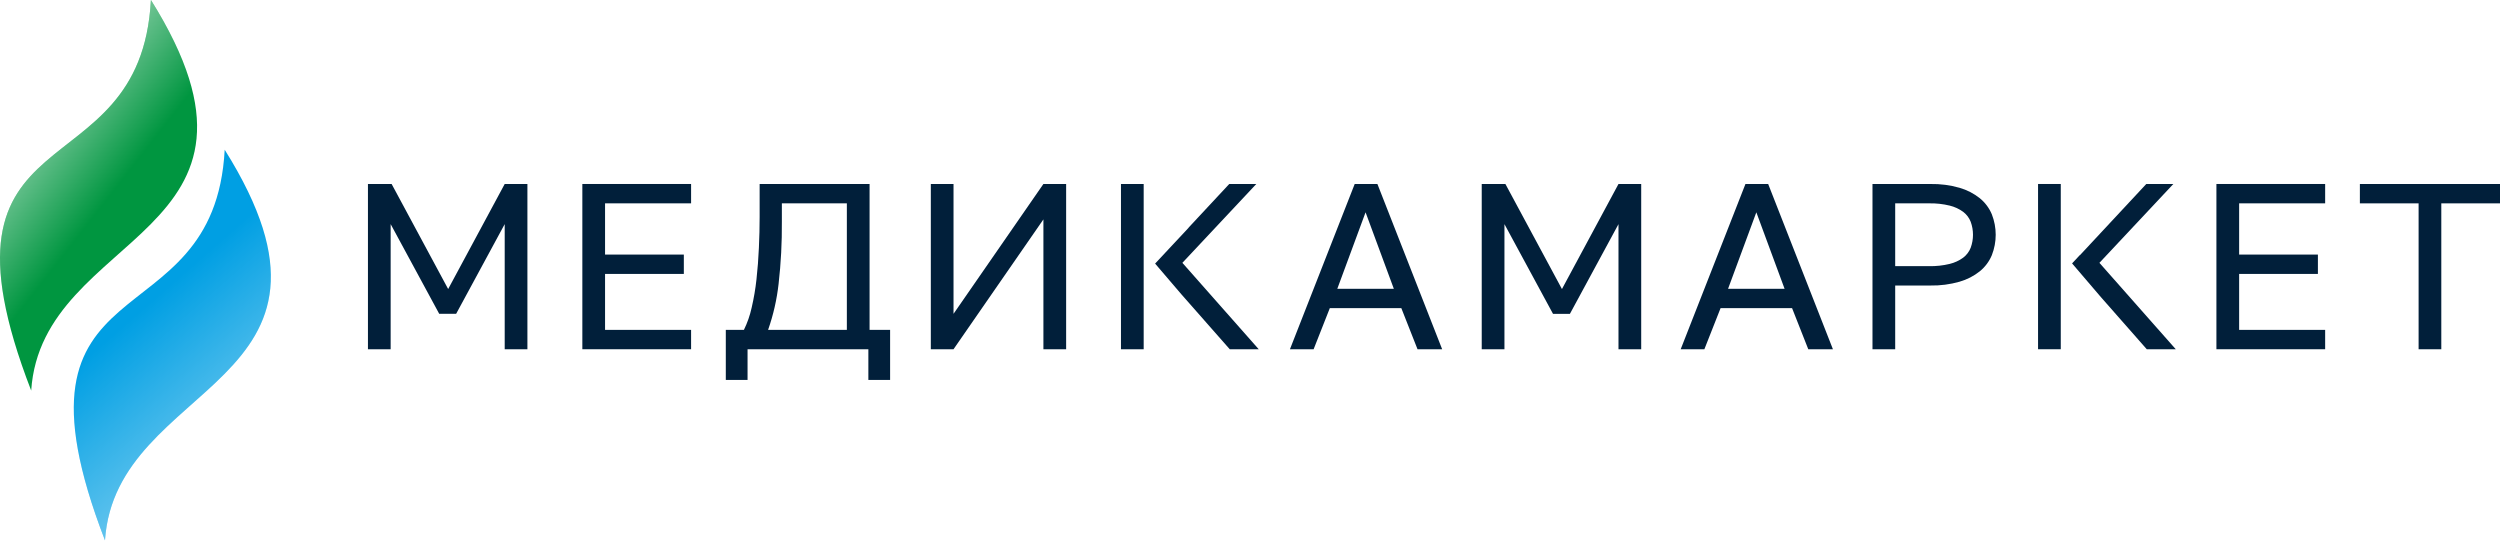
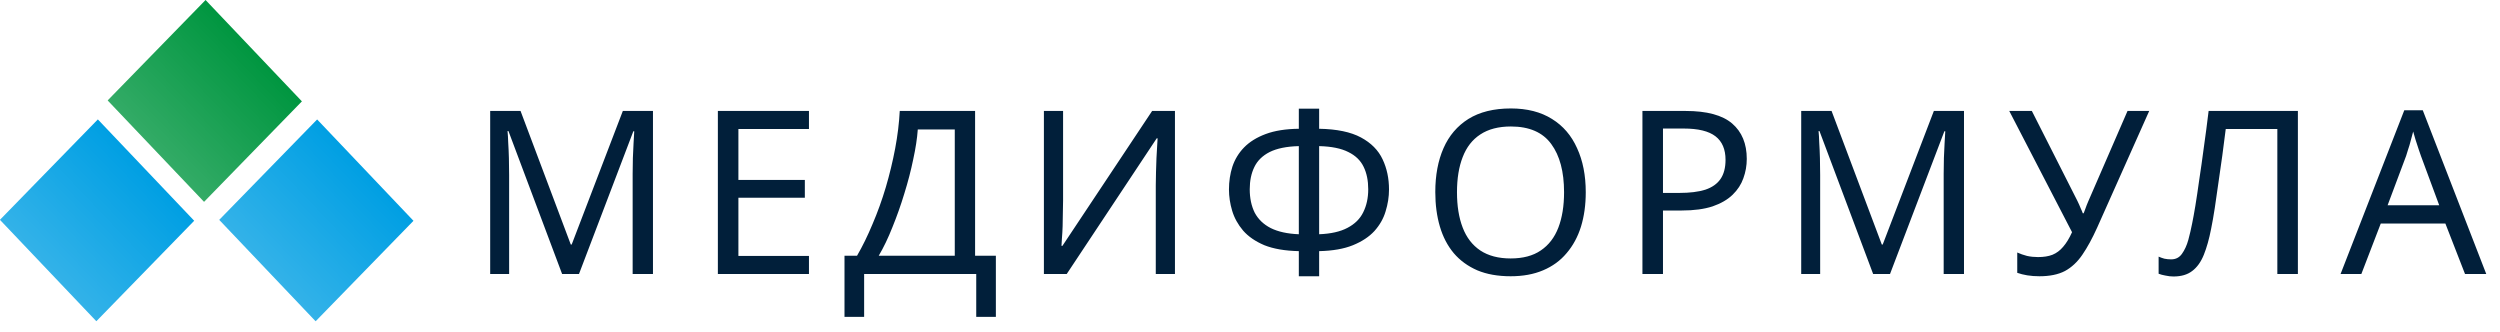
- <svg xmlns="http://www.w3.org/2000/svg" width="310" height="67" viewBox="0 0 310 67" fill="none">
-   <path d="M18.714 0C37.18 29.448 5.187 28.482 3.868 48.435C-9.901 12.862 17.412 24.461 18.714 0Z" fill="#009640" />
-   <path d="M18.714 0C37.18 29.448 5.187 28.482 3.868 48.435C-9.901 12.862 17.412 24.461 18.714 0Z" fill="url(#paint0_linear_83_88342)" fill-opacity="0.7" />
-   <path d="M27.862 18.566C46.328 48.014 14.336 47.048 13.017 67.001C-0.752 31.428 26.56 43.027 27.862 18.566Z" fill="#009FE3" />
-   <path d="M27.862 18.566C46.328 48.014 14.336 47.048 13.017 67.001C-0.752 31.428 26.56 43.027 27.862 18.566Z" fill="url(#paint1_linear_83_88342)" fill-opacity="0.8" />
-   <path d="M45.625 22.814H48.561L55.572 35.841L62.583 22.814H65.399V43.306H62.583V27.79L56.56 38.915H54.463L48.441 27.79V43.306H45.625V22.814Z" fill="#011F3A" />
-   <path d="M72.211 22.814H85.695V25.214H75.027V31.567H84.795V33.967H75.027V40.905H85.695V43.306H72.211V22.814Z" fill="#011F3A" />
-   <path d="M105.01 40.905V25.214H96.951V27.497C96.972 30.069 96.837 32.64 96.546 35.197C96.328 37.14 95.891 39.055 95.243 40.905H105.01ZM90 40.905H92.246C92.675 40.028 92.996 39.104 93.205 38.154C93.477 36.99 93.677 35.812 93.805 34.626C93.944 33.367 94.044 32.069 94.103 30.733C94.165 29.396 94.195 28.122 94.195 26.912V22.814H107.827V40.905H110.373V47.112H107.677V43.305H92.697V47.112H90V40.905Z" fill="#011F3A" />
-   <path d="M115.422 22.814H118.237V38.915L129.383 22.814H132.201V43.306H129.383V27.205L118.237 43.306H115.422V22.814Z" fill="#011F3A" />
-   <path d="M165.825 35.812H172.836L169.33 26.326L165.825 35.812ZM173.765 38.212H164.896L162.889 43.305H159.953L167.983 22.814H170.798L178.827 43.305H175.773L173.765 38.212Z" fill="#011F3A" />
-   <path d="M183.734 22.816H186.67L193.681 35.843L200.692 22.816H203.509V43.309H200.692V27.793L194.67 38.917H192.573L186.551 27.793V43.309H183.734V22.816Z" fill="#011F3A" />
-   <path d="M214.279 35.812H221.289L217.785 26.326L214.279 35.812ZM222.218 38.212H213.35L211.342 43.305H208.406L216.436 22.814H219.253L227.282 43.305H224.226L222.218 38.212Z" fill="#011F3A" />
-   <path d="M239.228 33.003C240.081 33.02 240.932 32.926 241.76 32.725C242.367 32.579 242.937 32.315 243.437 31.95C243.857 31.631 244.178 31.205 244.366 30.72C244.746 29.678 244.746 28.541 244.366 27.5C244.178 27.014 243.857 26.589 243.437 26.27C242.937 25.905 242.367 25.641 241.76 25.494C240.932 25.293 240.081 25.199 239.228 25.215H235.004V33.003H239.228ZM232.188 22.816H239.378C240.594 22.794 241.806 22.952 242.974 23.284C243.898 23.548 244.759 23.991 245.505 24.587C246.158 25.122 246.667 25.805 246.988 26.577C247.627 28.208 247.627 30.012 246.988 31.642C246.667 32.414 246.158 33.097 245.505 33.633C244.759 34.228 243.898 34.672 242.974 34.935C241.806 35.267 240.594 35.425 239.378 35.404H235.004V43.308H232.188V22.816Z" fill="#011F3A" />
-   <path d="M274.836 22.814H288.319V25.214H277.653V31.567H287.42V33.967H277.653V40.905H288.319V43.306H274.836V22.814Z" fill="#011F3A" />
-   <path d="M299.907 25.216H292.625V22.816H310.003V25.216H302.722V43.308H299.907V25.216Z" fill="#011F3A" />
-   <path d="M141.816 22.816H139V43.309H141.816V22.816Z" fill="#011F3A" />
-   <path d="M146.615 32.591L155.783 22.814H152.427L147.374 28.237L147.405 28.222L143.234 32.685L146.46 36.458L152.488 43.306H156.082L146.615 32.591Z" fill="#011F3A" />
-   <path d="M255.536 22.814H252.719V43.306H255.536V22.814Z" fill="#011F3A" />
-   <path d="M260.328 32.591L269.495 22.814H266.139L257.931 31.625H257.907L256.938 32.662L260.501 36.83L266.2 43.306H269.795L260.328 32.591Z" fill="#011F3A" />
+ <svg xmlns="http://www.w3.org/2000/svg" width="219" height="29" viewBox="0 0 219 29" fill="none">
+   <path d="M49.24 24L44.54 11.48H44.46C44.487 11.747 44.507 12.087 44.52 12.5C44.547 12.913 44.567 13.367 44.58 13.86C44.593 14.34 44.6 14.833 44.6 15.34V24H42.94V9.72H45.6L50 21.42H50.08L54.56 9.72H57.2V24H55.42V15.22C55.42 14.753 55.427 14.293 55.44 13.84C55.453 13.373 55.473 12.94 55.5 12.54C55.527 12.127 55.547 11.78 55.56 11.5H55.48L50.72 24H49.24ZM70.865 24H62.885V9.72H70.865V11.3H64.684V15.76H70.504V17.32H64.684V22.42H70.865V24ZM85.418 9.72V22.4H87.238V27.76H85.518V24H75.698V27.76H73.978V22.4H75.078C75.558 21.573 76.011 20.647 76.438 19.62C76.878 18.593 77.264 17.52 77.598 16.4C77.931 15.267 78.204 14.133 78.418 13C78.631 11.867 78.764 10.773 78.818 9.72H85.418ZM80.398 11.34C80.344 12.113 80.211 12.987 79.998 13.96C79.798 14.933 79.538 15.933 79.218 16.96C78.911 17.973 78.564 18.953 78.178 19.9C77.805 20.847 77.404 21.68 76.978 22.4H83.638V11.34H80.398ZM91.446 9.72H93.126V17.56C93.126 17.893 93.119 18.26 93.106 18.66C93.106 19.047 93.099 19.433 93.086 19.82C93.073 20.207 93.053 20.553 93.026 20.86C93.013 21.153 92.999 21.38 92.986 21.54H93.066L100.926 9.72H102.926V24H101.246V16.24C101.246 15.88 101.253 15.493 101.266 15.08C101.279 14.653 101.293 14.247 101.306 13.86C101.333 13.46 101.353 13.107 101.366 12.8C101.379 12.493 101.393 12.267 101.406 12.12H101.326L93.446 24H91.446V9.72ZM115.557 9.52V11.28C117.104 11.307 118.324 11.56 119.217 12.04C120.111 12.52 120.744 13.16 121.117 13.96C121.491 14.747 121.677 15.627 121.677 16.6C121.677 17.24 121.577 17.88 121.377 18.52C121.191 19.147 120.864 19.72 120.397 20.24C119.931 20.747 119.304 21.16 118.517 21.48C117.731 21.8 116.744 21.973 115.557 22V24.2H113.777V22C112.564 21.973 111.557 21.8 110.757 21.48C109.971 21.147 109.351 20.72 108.897 20.2C108.444 19.667 108.124 19.087 107.937 18.46C107.751 17.833 107.657 17.213 107.657 16.6C107.657 15.893 107.757 15.227 107.957 14.6C108.171 13.96 108.511 13.4 108.977 12.92C109.457 12.427 110.091 12.033 110.877 11.74C111.664 11.447 112.631 11.293 113.777 11.28V9.52H115.557ZM113.777 12.8C112.711 12.827 111.857 13 111.217 13.32C110.591 13.64 110.144 14.08 109.877 14.64C109.611 15.187 109.477 15.833 109.477 16.58C109.477 17.367 109.624 18.053 109.917 18.64C110.224 19.213 110.691 19.66 111.317 19.98C111.957 20.3 112.777 20.48 113.777 20.52V12.8ZM115.557 20.52C116.584 20.48 117.411 20.293 118.037 19.96C118.677 19.627 119.137 19.173 119.417 18.6C119.711 18.013 119.857 17.34 119.857 16.58C119.857 15.82 119.724 15.167 119.457 14.62C119.191 14.06 118.744 13.627 118.117 13.32C117.491 13 116.637 12.827 115.557 12.8V20.52ZM138.912 16.84C138.912 17.947 138.772 18.953 138.492 19.86C138.212 20.753 137.792 21.527 137.232 22.18C136.685 22.833 135.998 23.333 135.172 23.68C134.358 24.027 133.412 24.2 132.332 24.2C131.212 24.2 130.238 24.027 129.412 23.68C128.585 23.32 127.898 22.82 127.352 22.18C126.805 21.527 126.398 20.747 126.132 19.84C125.865 18.933 125.732 17.927 125.732 16.82C125.732 15.353 125.972 14.073 126.452 12.98C126.932 11.887 127.658 11.033 128.632 10.42C129.618 9.807 130.858 9.5 132.352 9.5C133.778 9.5 134.978 9.807 135.952 10.42C136.925 11.02 137.658 11.873 138.152 12.98C138.658 14.073 138.912 15.36 138.912 16.84ZM127.632 16.84C127.632 18.04 127.798 19.073 128.132 19.94C128.465 20.807 128.978 21.473 129.672 21.94C130.378 22.407 131.265 22.64 132.332 22.64C133.412 22.64 134.292 22.407 134.972 21.94C135.665 21.473 136.178 20.807 136.512 19.94C136.845 19.073 137.012 18.04 137.012 16.84C137.012 15.04 136.638 13.633 135.892 12.62C135.145 11.593 133.965 11.08 132.352 11.08C131.272 11.08 130.378 11.313 129.672 11.78C128.978 12.233 128.465 12.893 128.132 13.76C127.798 14.613 127.632 15.64 127.632 16.84ZM147.657 9.72C149.523 9.72 150.883 10.087 151.737 10.82C152.59 11.553 153.017 12.587 153.017 13.92C153.017 14.507 152.917 15.073 152.717 15.62C152.53 16.153 152.217 16.633 151.777 17.06C151.337 17.487 150.75 17.827 150.017 18.08C149.283 18.32 148.383 18.44 147.317 18.44H145.677V24H143.877V9.72H147.657ZM147.497 11.26H145.677V16.9H147.117C148.023 16.9 148.777 16.807 149.377 16.62C149.977 16.42 150.423 16.107 150.717 15.68C151.01 15.253 151.157 14.693 151.157 14C151.157 13.08 150.863 12.393 150.277 11.94C149.69 11.487 148.763 11.26 147.497 11.26ZM164.086 24L159.386 11.48H159.306C159.333 11.747 159.353 12.087 159.366 12.5C159.393 12.913 159.413 13.367 159.426 13.86C159.439 14.34 159.446 14.833 159.446 15.34V24H157.786V9.72H160.446L164.846 21.42H164.926L169.406 9.72H172.046V24H170.266V15.22C170.266 14.753 170.273 14.293 170.286 13.84C170.299 13.373 170.319 12.94 170.346 12.54C170.373 12.127 170.393 11.78 170.406 11.5H170.326L165.566 24H164.086ZM183.711 19.94C183.284 20.887 182.851 21.68 182.411 22.32C181.984 22.947 181.477 23.42 180.891 23.74C180.304 24.047 179.557 24.2 178.651 24.2C178.277 24.2 177.924 24.173 177.591 24.12C177.271 24.067 176.977 23.993 176.711 23.9V22.12C176.977 22.24 177.264 22.34 177.571 22.42C177.877 22.487 178.197 22.52 178.531 22.52C179.024 22.52 179.444 22.453 179.791 22.32C180.151 22.173 180.464 21.94 180.731 21.62C181.011 21.3 181.271 20.873 181.511 20.34L176.011 9.72H177.991L181.971 17.58C182.024 17.673 182.077 17.787 182.131 17.92C182.184 18.04 182.237 18.167 182.291 18.3C182.357 18.433 182.411 18.56 182.451 18.68H182.531C182.571 18.587 182.611 18.48 182.651 18.36C182.704 18.227 182.751 18.1 182.791 17.98C182.844 17.847 182.891 17.733 182.931 17.64L186.371 9.72H188.271L183.711 19.94ZM201.295 24H199.495V11.3H194.975C194.882 12.033 194.782 12.807 194.675 13.62C194.568 14.42 194.455 15.213 194.335 16C194.228 16.787 194.122 17.527 194.015 18.22C193.908 18.913 193.802 19.52 193.695 20.04C193.522 20.933 193.308 21.693 193.055 22.32C192.802 22.947 192.462 23.42 192.035 23.74C191.622 24.06 191.075 24.22 190.395 24.22C190.168 24.22 189.935 24.193 189.695 24.14C189.468 24.1 189.268 24.047 189.095 23.98V22.48C189.242 22.547 189.408 22.607 189.595 22.66C189.782 22.7 189.982 22.72 190.195 22.72C190.595 22.72 190.908 22.56 191.135 22.24C191.375 21.907 191.562 21.5 191.695 21.02C191.828 20.527 191.942 20.04 192.035 19.56C192.115 19.173 192.208 18.66 192.315 18.02C192.422 17.367 192.535 16.607 192.655 15.74C192.788 14.873 192.922 13.933 193.055 12.92C193.202 11.893 193.342 10.827 193.475 9.72H201.295V24ZM215.935 24L214.215 19.58H208.555L206.855 24H205.035L210.615 9.66H212.235L217.795 24H215.935ZM212.075 13.66C212.035 13.553 211.968 13.36 211.875 13.08C211.782 12.8 211.688 12.513 211.595 12.22C211.515 11.913 211.448 11.68 211.395 11.52C211.328 11.787 211.255 12.06 211.175 12.34C211.108 12.607 211.035 12.853 210.955 13.08C210.888 13.307 210.828 13.5 210.775 13.66L209.155 17.98H213.675L212.075 13.66Z" fill="#011F3A" />
+   <rect width="12.25" height="12.283" transform="matrix(-0.688951 -0.724808 0.697873 -0.716221 27.6484 28.1394)" fill="#009FE3" />
+   <rect width="12.25" height="12.283" transform="matrix(-0.688951 -0.724808 0.697873 -0.716221 27.6484 28.1394)" fill="url(#paint0_linear_280_7449)" fill-opacity="0.2" />
+   <rect width="12.25" height="12.283" transform="matrix(-0.688951 -0.724808 0.697873 -0.716221 8.43945 28.1357)" fill="#009FE3" />
+   <rect width="12.25" height="12.283" transform="matrix(-0.688951 -0.724808 0.697873 -0.716221 8.43945 28.1357)" fill="url(#paint1_linear_280_7449)" fill-opacity="0.2" />
+   <rect width="12.25" height="12.283" transform="matrix(-0.688951 -0.724808 0.697873 -0.716221 17.875 17.6763)" fill="#009640" />
+   <rect width="12.25" height="12.283" transform="matrix(-0.688951 -0.724808 0.697873 -0.716221 17.875 17.6763)" fill="url(#paint2_linear_280_7449)" fill-opacity="0.2" />
  <defs>
-     <linearGradient id="paint0_linear_83_88342" x1="-4.025" y1="18.393" x2="9.831" y2="29.2" gradientUnits="userSpaceOnUse">
+     <linearGradient id="paint0_linear_280_7449" x1="6.125" y1="0" x2="6.125" y2="12.283" gradientUnits="userSpaceOnUse">
      <stop stop-color="white" />
      <stop offset="1" stop-color="white" stop-opacity="0" />
    </linearGradient>
-     <linearGradient id="paint1_linear_83_88342" x1="40.93" y1="69.628" x2="15.262" y2="40.33" gradientUnits="userSpaceOnUse">
+     <linearGradient id="paint1_linear_280_7449" x1="6.125" y1="0" x2="6.125" y2="12.283" gradientUnits="userSpaceOnUse">
+       <stop stop-color="white" />
+       <stop offset="1" stop-color="white" stop-opacity="0" />
+     </linearGradient>
+     <linearGradient id="paint2_linear_280_7449" x1="6.125" y1="0" x2="6.125" y2="12.283" gradientUnits="userSpaceOnUse">
      <stop stop-color="white" />
      <stop offset="1" stop-color="white" stop-opacity="0" />
    </linearGradient>
  </defs>
</svg>
